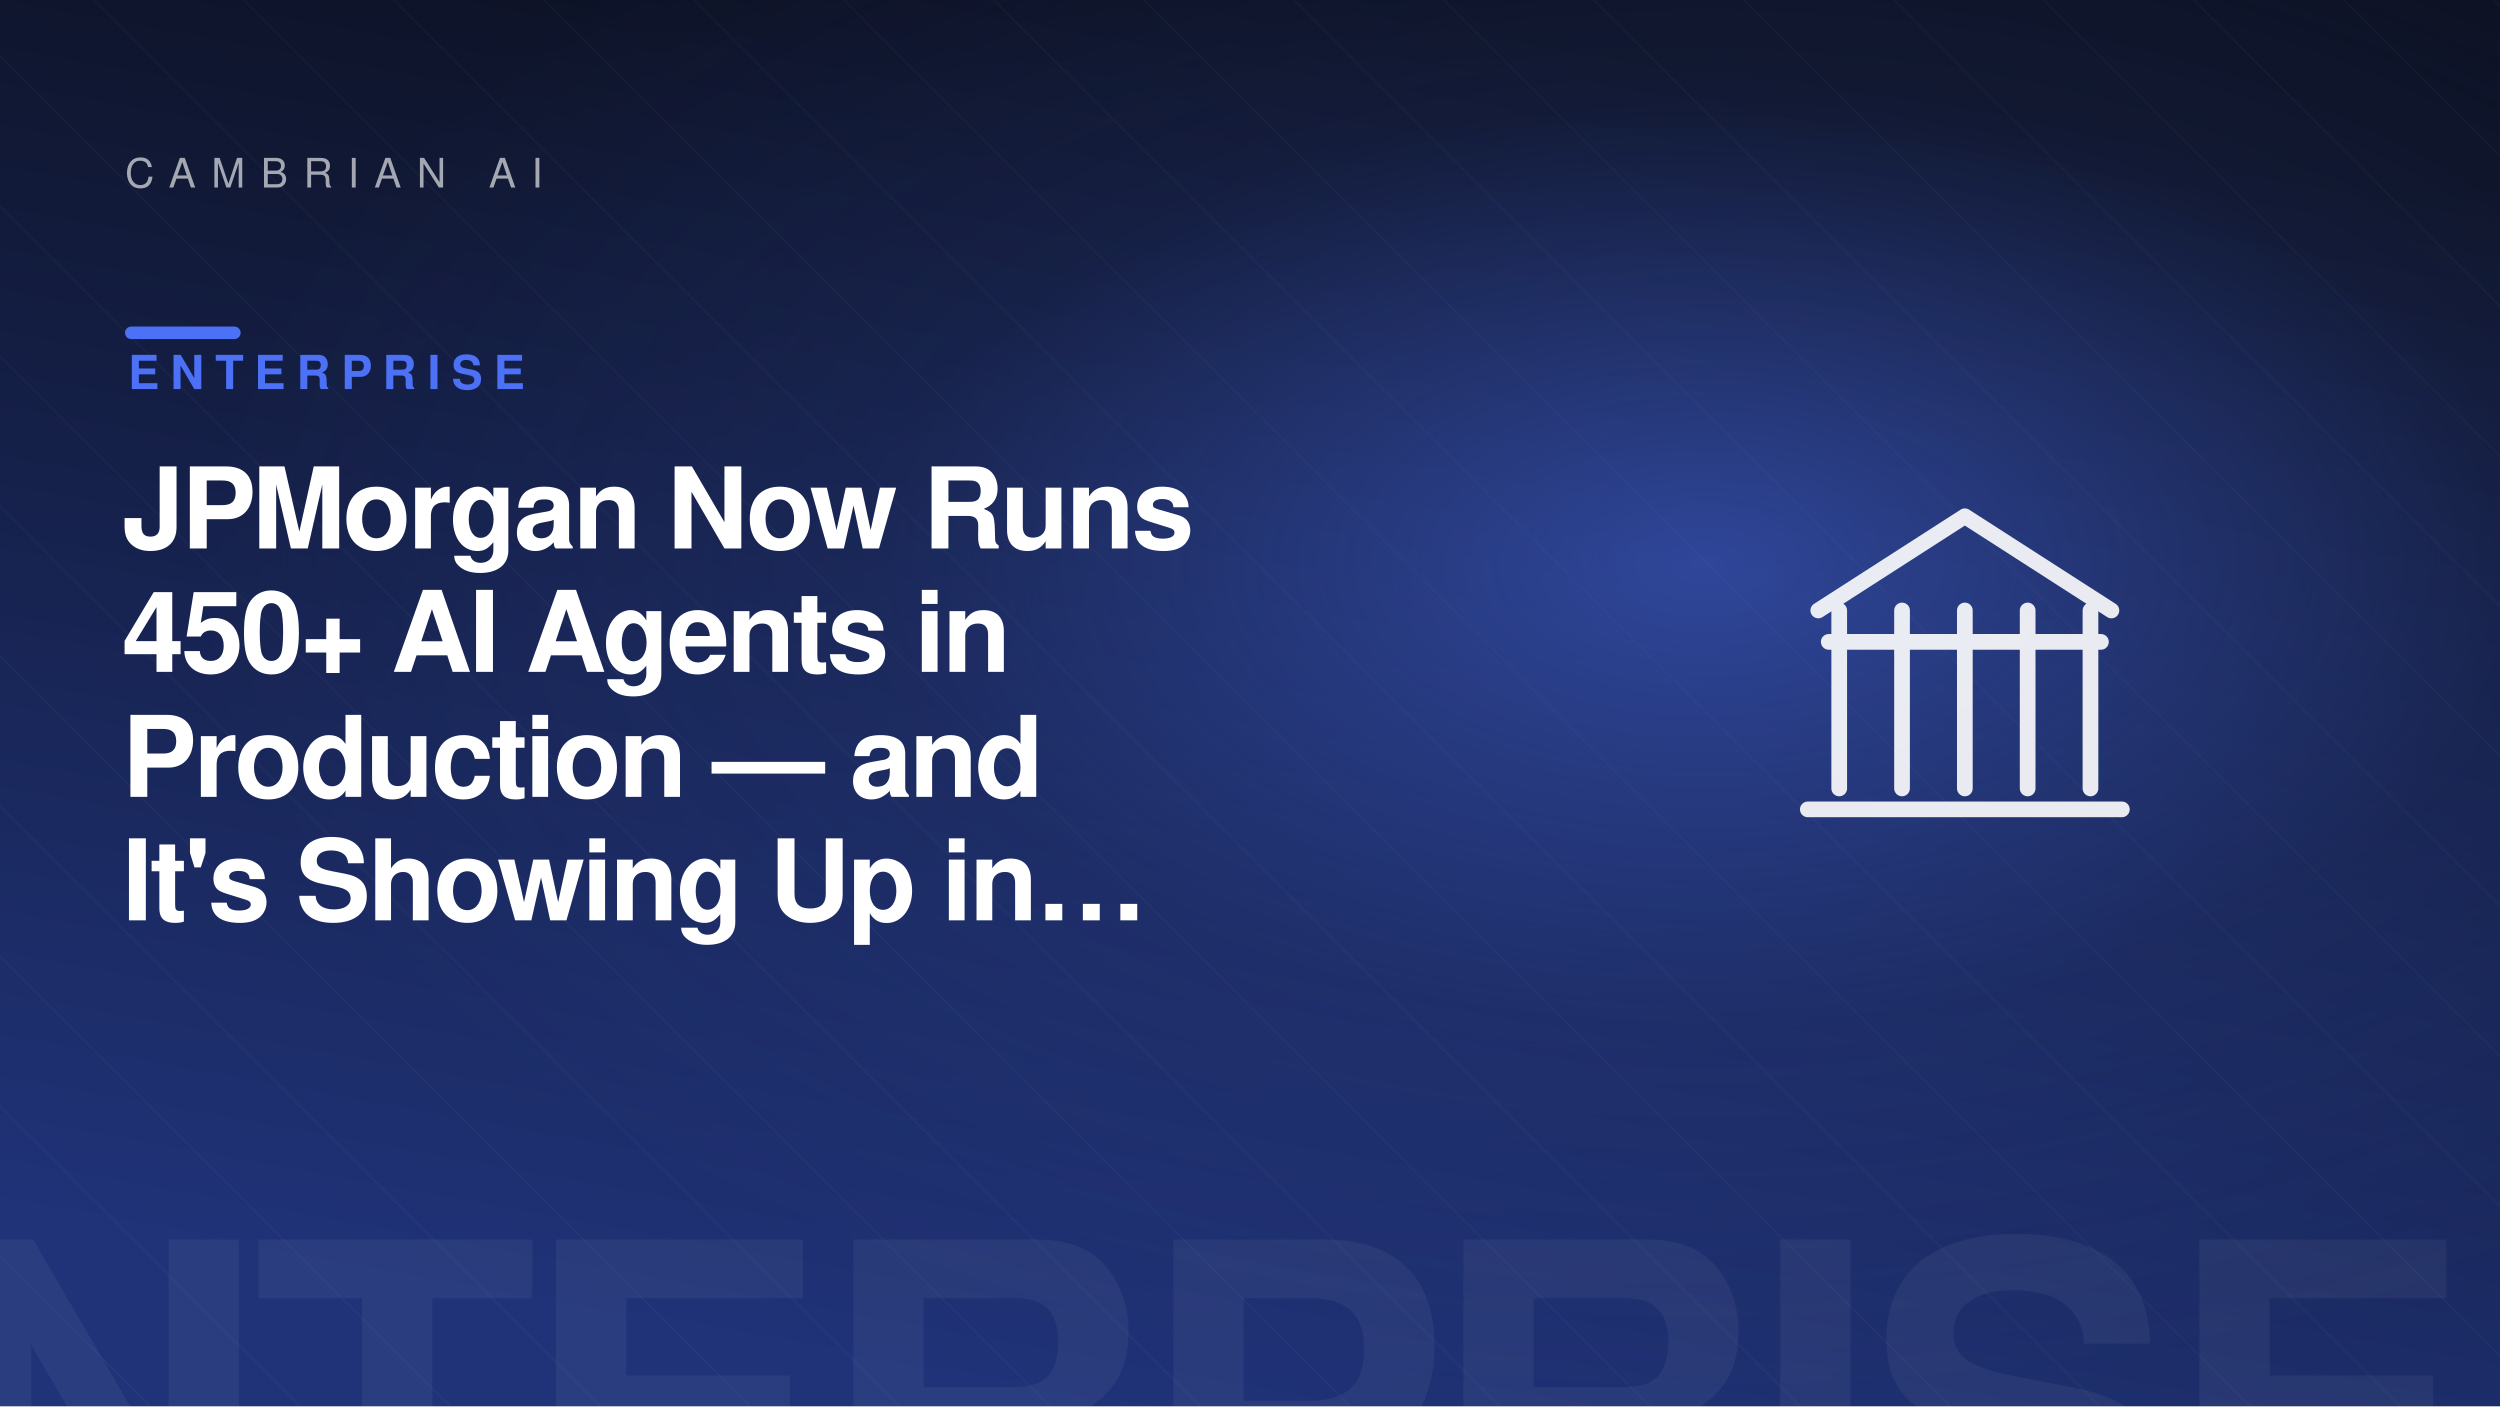
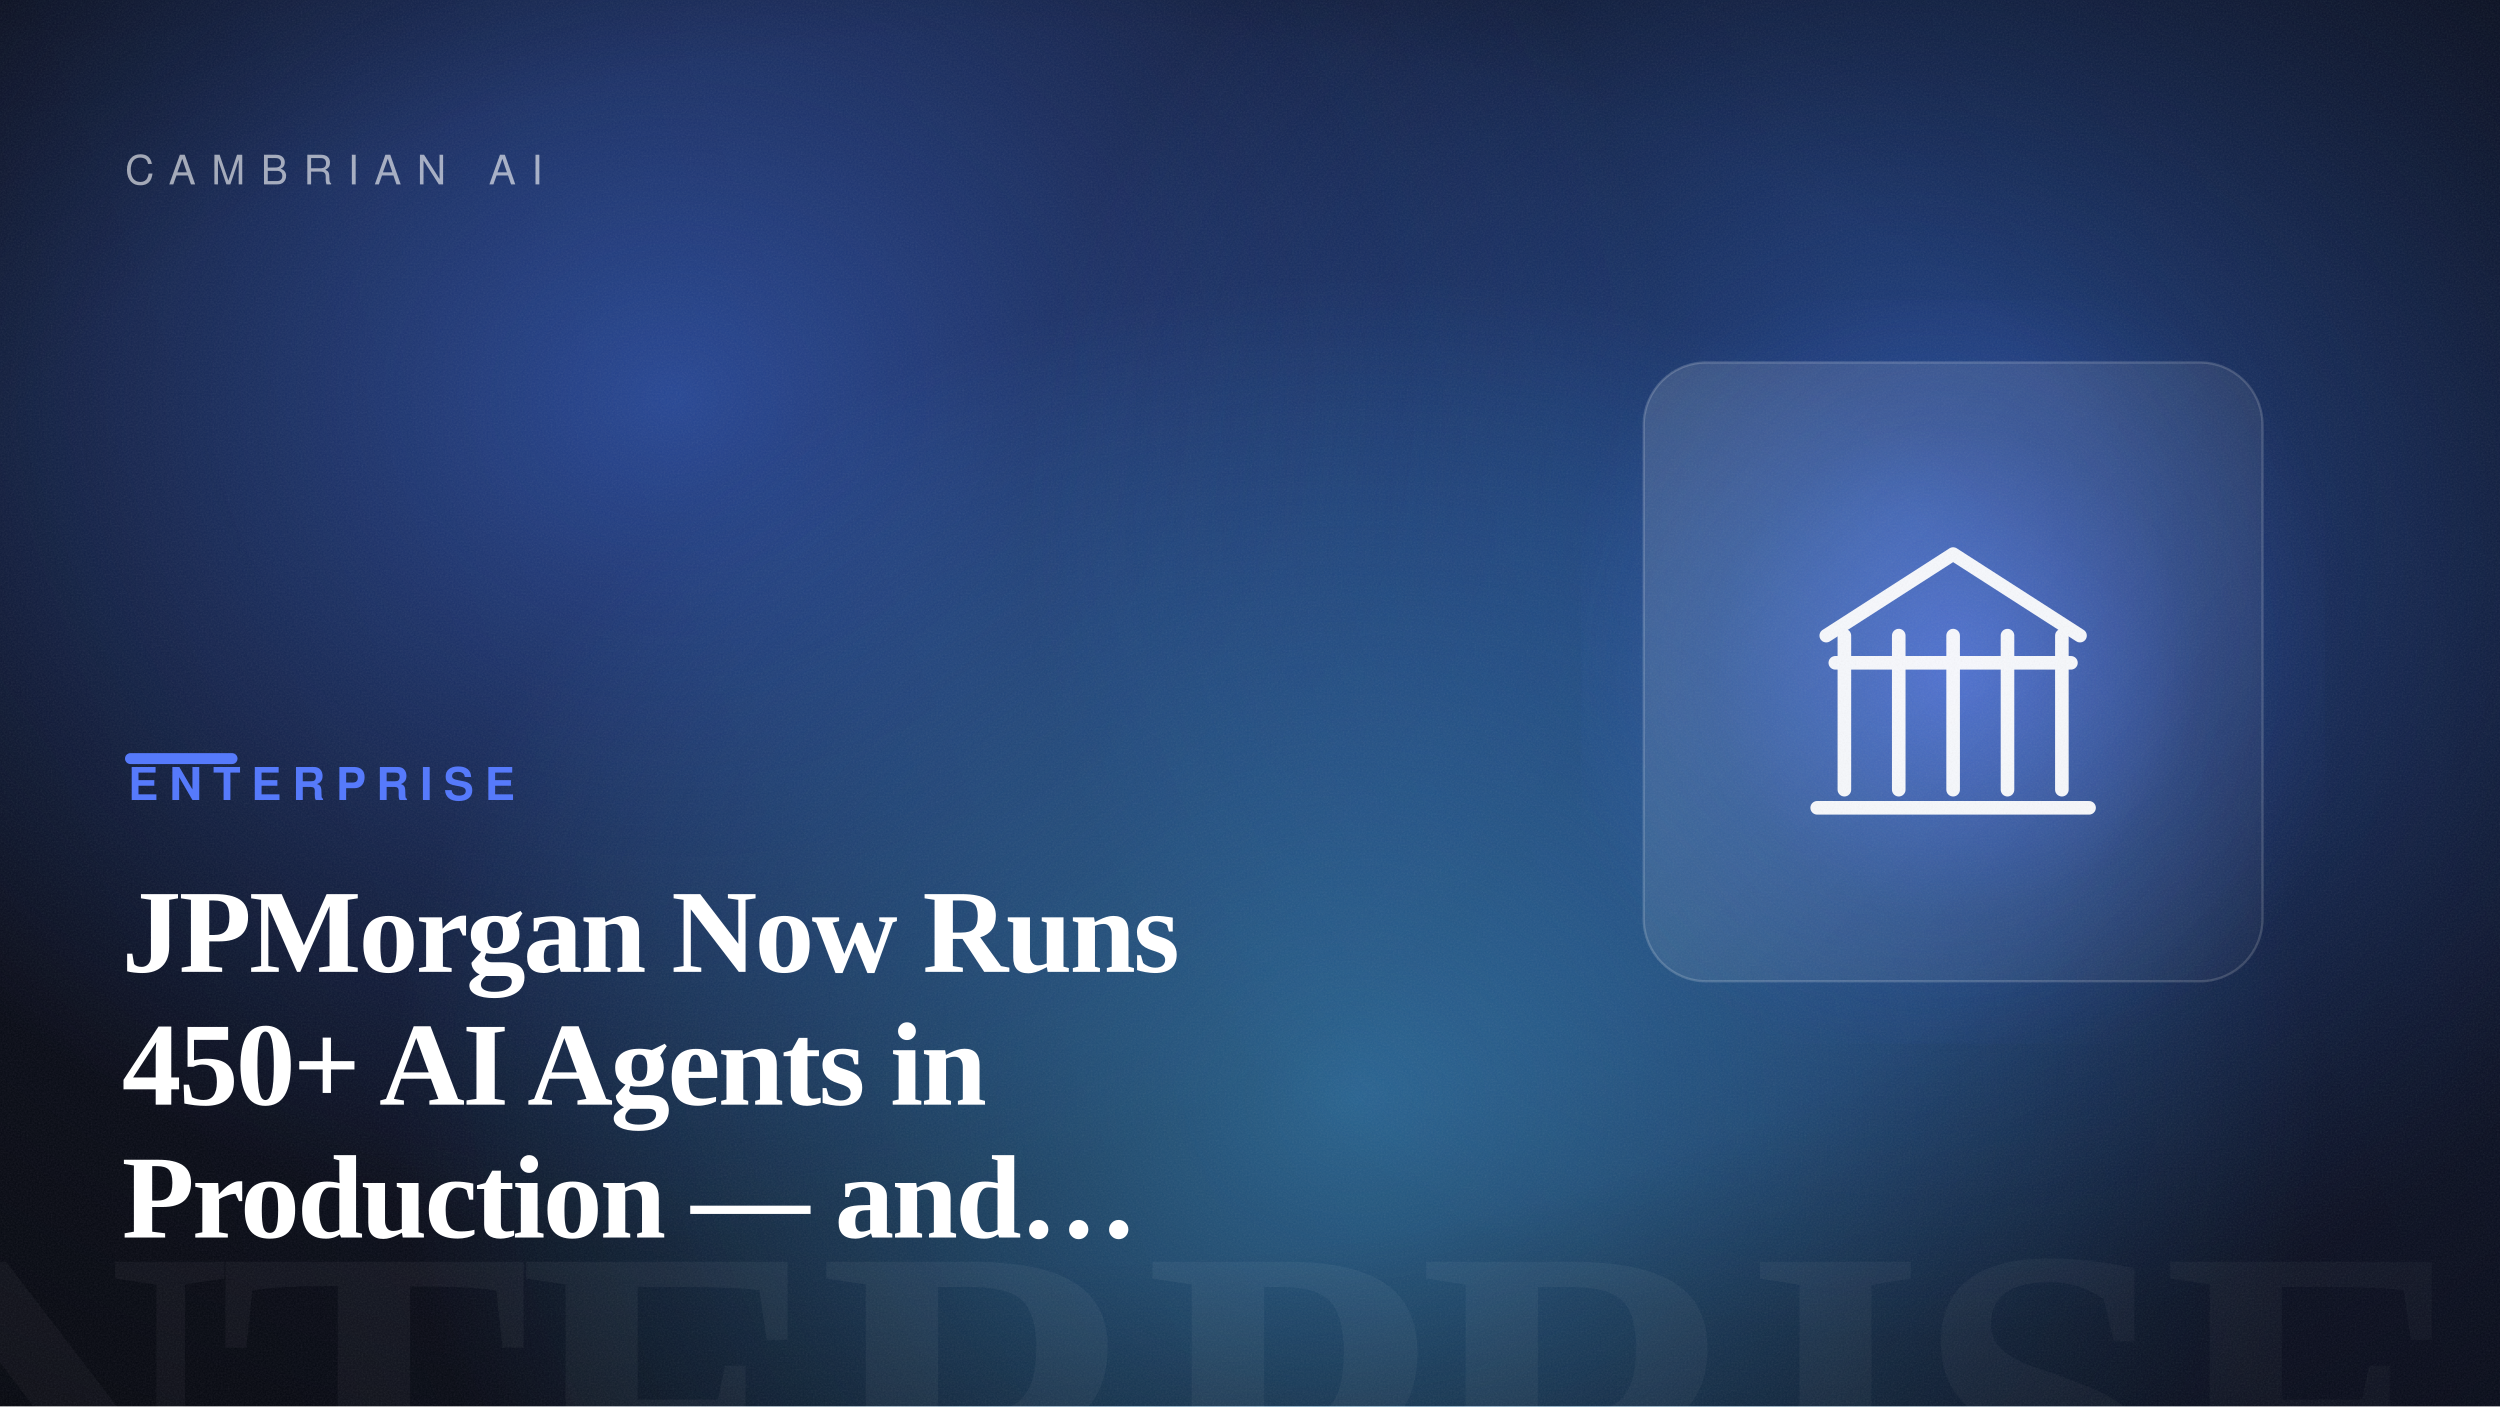
<svg xmlns="http://www.w3.org/2000/svg" width="1600" height="900" viewBox="0 0 1600 900" role="img" aria-label="JPMorgan Now Runs 450+ AI Agents in Production — and It's Showing Up in the Results">
  <defs>
-     <linearGradient id="bg" gradientTransform="rotate(108 0.5 0.5)">
-       <stop offset="0" stop-color="hsl(227, 44%, 8%)" />
-       <stop offset="1" stop-color="hsl(227, 58%, 30%)" />
+     <linearGradient id="bg" gradientTransform="rotate(-12 0.5 0.5)">
+       <stop offset="0" stop-color="hsl(227, 48%, 6%)" />
+       <stop offset="1" stop-color="hsl(227, 54%, 13%)" />
    </linearGradient>
-     <radialGradient id="glow" cx="68%" cy="40%" r="60%">
-       <stop offset="0" stop-color="hsl(227, 90%, 63%)" stop-opacity="0.5" />
-       <stop offset="55%" stop-color="hsl(227, 90%, 63%)" stop-opacity="0.1" />
-       <stop offset="100%" stop-color="hsl(227, 90%, 63%)" stop-opacity="0" />
+     <radialGradient id="b1">
+       <stop offset="0" stop-color="hsl(222, 88%, 60%)" stop-opacity="0.55" />
+       <stop offset="100%" stop-color="hsl(222, 88%, 60%)" stop-opacity="0" />
    </radialGradient>
+     <radialGradient id="b2">
+       <stop offset="0" stop-color="hsl(218, 82%, 56%)" stop-opacity="0.5" />
+       <stop offset="100%" stop-color="hsl(218, 82%, 56%)" stop-opacity="0" />
+     </radialGradient>
+     <radialGradient id="b3">
+       <stop offset="0" stop-color="hsl(203, 92%, 62%)" stop-opacity="0.5" />
+       <stop offset="100%" stop-color="hsl(203, 92%, 62%)" stop-opacity="0" />
+     </radialGradient>
+     <radialGradient id="cardGlow" cx="50%" cy="50%" r="55%">
+       <stop offset="0" stop-color="hsl(227, 95%, 66%)" stop-opacity="0.6" />
+       <stop offset="60%" stop-color="hsl(227, 95%, 66%)" stop-opacity="0.12" />
+       <stop offset="100%" stop-color="hsl(227, 95%, 66%)" stop-opacity="0" />
+     </radialGradient>
+     <radialGradient id="vignette" cx="42%" cy="46%" r="80%">
+       <stop offset="55%" stop-color="#000" stop-opacity="0" />
+       <stop offset="100%" stop-color="#000" stop-opacity="0.5" />
+     </radialGradient>
+     <linearGradient id="glass" x1="0" y1="0" x2="1" y2="1">
+       <stop offset="0" stop-color="#ffffff" stop-opacity="0.14" />
+       <stop offset="1" stop-color="#ffffff" stop-opacity="0.03" />
+     </linearGradient>
+     <filter id="grain">
+       <feTurbulence type="fractalNoise" baseFrequency="0.9" numOctaves="2" stitchTiles="stitch" result="n" />
+       <feColorMatrix in="n" type="saturate" values="0" />
+     </filter>
  </defs>
  <rect width="1600" height="900" fill="url(#bg)" />
-   <g>
-     <line x1="-900" y1="0" x2="0" y2="900" stroke="#ffffff" stroke-width="1" opacity="0.028" />
-     <line x1="-804" y1="0" x2="96" y2="900" stroke="#ffffff" stroke-width="1" opacity="0.028" />
-     <line x1="-708" y1="0" x2="192" y2="900" stroke="#ffffff" stroke-width="1" opacity="0.028" />
-     <line x1="-612" y1="0" x2="288" y2="900" stroke="#ffffff" stroke-width="1" opacity="0.028" />
-     <line x1="-516" y1="0" x2="384" y2="900" stroke="#ffffff" stroke-width="1" opacity="0.028" />
-     <line x1="-420" y1="0" x2="480" y2="900" stroke="#ffffff" stroke-width="1" opacity="0.028" />
-     <line x1="-324" y1="0" x2="576" y2="900" stroke="#ffffff" stroke-width="1" opacity="0.028" />
-     <line x1="-228" y1="0" x2="672" y2="900" stroke="#ffffff" stroke-width="1" opacity="0.028" />
-     <line x1="-132" y1="0" x2="768" y2="900" stroke="#ffffff" stroke-width="1" opacity="0.028" />
-     <line x1="-36" y1="0" x2="864" y2="900" stroke="#ffffff" stroke-width="1" opacity="0.028" />
-     <line x1="60" y1="0" x2="960" y2="900" stroke="#ffffff" stroke-width="1" opacity="0.028" />
-     <line x1="156" y1="0" x2="1056" y2="900" stroke="#ffffff" stroke-width="1" opacity="0.028" />
-     <line x1="252" y1="0" x2="1152" y2="900" stroke="#ffffff" stroke-width="1" opacity="0.028" />
-     <line x1="348" y1="0" x2="1248" y2="900" stroke="#ffffff" stroke-width="1" opacity="0.028" />
-     <line x1="444" y1="0" x2="1344" y2="900" stroke="#ffffff" stroke-width="1" opacity="0.028" />
-     <line x1="540" y1="0" x2="1440" y2="900" stroke="#ffffff" stroke-width="1" opacity="0.028" />
-     <line x1="636" y1="0" x2="1536" y2="900" stroke="#ffffff" stroke-width="1" opacity="0.028" />
-     <line x1="732" y1="0" x2="1632" y2="900" stroke="#ffffff" stroke-width="1" opacity="0.028" />
-     <line x1="828" y1="0" x2="1728" y2="900" stroke="#ffffff" stroke-width="1" opacity="0.028" />
-     <line x1="924" y1="0" x2="1824" y2="900" stroke="#ffffff" stroke-width="1" opacity="0.028" />
-     <line x1="1020" y1="0" x2="1920" y2="900" stroke="#ffffff" stroke-width="1" opacity="0.028" />
-     <line x1="1116" y1="0" x2="2016" y2="900" stroke="#ffffff" stroke-width="1" opacity="0.028" />
-     <line x1="1212" y1="0" x2="2112" y2="900" stroke="#ffffff" stroke-width="1" opacity="0.028" />
-     <line x1="1308" y1="0" x2="2208" y2="900" stroke="#ffffff" stroke-width="1" opacity="0.028" />
-     <line x1="1404" y1="0" x2="2304" y2="900" stroke="#ffffff" stroke-width="1" opacity="0.028" />
-     <line x1="1500" y1="0" x2="2400" y2="900" stroke="#ffffff" stroke-width="1" opacity="0.028" />
-     <line x1="1596" y1="0" x2="2496" y2="900" stroke="#ffffff" stroke-width="1" opacity="0.028" />
-   </g>
-   <text x="1584" y="1012" text-anchor="end" font-family="Helvetica, Arial, sans-serif" font-size="300" font-weight="800" letter-spacing="-10" fill="#ffffff" opacity="0.05">ENTERPRISE</text>
-   <rect width="1600" height="900" fill="url(#glow)" />
-   <g transform="translate(1090 250) scale(3.35)" fill="none" stroke="#ffffff" stroke-width="3" stroke-linecap="round" stroke-linejoin="round" opacity="0.9">
+   <ellipse cx="430" cy="254" rx="640" ry="540" fill="url(#b1)" />
+   <ellipse cx="1221" cy="334" rx="560" ry="520" fill="url(#b2)" />
+   <ellipse cx="868" cy="701" rx="620" ry="520" fill="url(#b3)" />
+   <text x="1584" y="1004" text-anchor="end" font-family="Georgia, 'Times New Roman', serif" font-size="300" font-weight="700" letter-spacing="-8" fill="#ffffff" opacity="0.05">ENTERPRISE</text>
+   <rect x="1012" y="192" width="476" height="476" fill="url(#cardGlow)" />
+   <rect x="1052" y="232" width="396" height="396" rx="40" fill="url(#glass)" stroke="#ffffff" stroke-opacity="0.18" stroke-width="1.5" />
+   <g transform="translate(1105 285) scale(2.9)" fill="none" stroke="#ffffff" stroke-width="3" stroke-linecap="round" stroke-linejoin="round" opacity="0.95">
    <path d="M22 42 50 24 78 42" />
    <path d="M26 42V76M38 42V76M50 42V76M62 42V76M74 42V76" />
    <path d="M20 80H80M24 48H76" />
  </g>
-   <text x="80" y="120" font-family="Helvetica, Arial, sans-serif" font-size="26" letter-spacing="10" fill="#ffffff" opacity="0.62">CAMBRIAN AI</text>
-   <rect x="80" y="209" width="74" height="8" rx="4" fill="hsl(227, 90%, 63%)" />
-   <text x="82" y="249" font-family="Helvetica, Arial, sans-serif" font-size="30" font-weight="700" letter-spacing="7" fill="hsl(227, 90%, 63%)">ENTERPRISE</text>
-   <text x="78" y="351" font-family="Helvetica, Arial, sans-serif" font-size="72" font-weight="700" letter-spacing="-2" fill="#ffffff">JPMorgan Now Runs</text>
-   <text x="78" y="430" font-family="Helvetica, Arial, sans-serif" font-size="72" font-weight="700" letter-spacing="-2" fill="#ffffff">450+ AI Agents in</text>
-   <text x="78" y="510" font-family="Helvetica, Arial, sans-serif" font-size="72" font-weight="700" letter-spacing="-2" fill="#ffffff">Production — and</text>
-   <text x="78" y="589" font-family="Helvetica, Arial, sans-serif" font-size="72" font-weight="700" letter-spacing="-2" fill="#ffffff">It's Showing Up in…</text>
+   <rect width="1600" height="900" fill="url(#vignette)" />
+   <rect width="1600" height="900" filter="url(#grain)" opacity="0.09" />
+   <text x="80" y="118" font-family="Helvetica, Arial, sans-serif" font-size="26" letter-spacing="10" fill="#ffffff" opacity="0.6">CAMBRIAN AI</text>
+   <rect x="80" y="482" width="72" height="7" rx="3.5" fill="hsl(227, 95%, 66%)" />
+   <text x="82" y="512" font-family="Helvetica, Arial, sans-serif" font-size="29" font-weight="700" letter-spacing="7" fill="hsl(227, 95%, 66%)">ENTERPRISE</text>
+   <text x="78" y="622" font-family="Georgia, 'Times New Roman', serif" font-size="76" font-weight="600" letter-spacing="-1.5" fill="#ffffff">JPMorgan Now Runs</text>
+   <text x="78" y="707" font-family="Georgia, 'Times New Roman', serif" font-size="76" font-weight="600" letter-spacing="-1.5" fill="#ffffff">450+ AI Agents in</text>
+   <text x="78" y="792" font-family="Georgia, 'Times New Roman', serif" font-size="76" font-weight="600" letter-spacing="-1.5" fill="#ffffff">Production — and…</text>
</svg>
